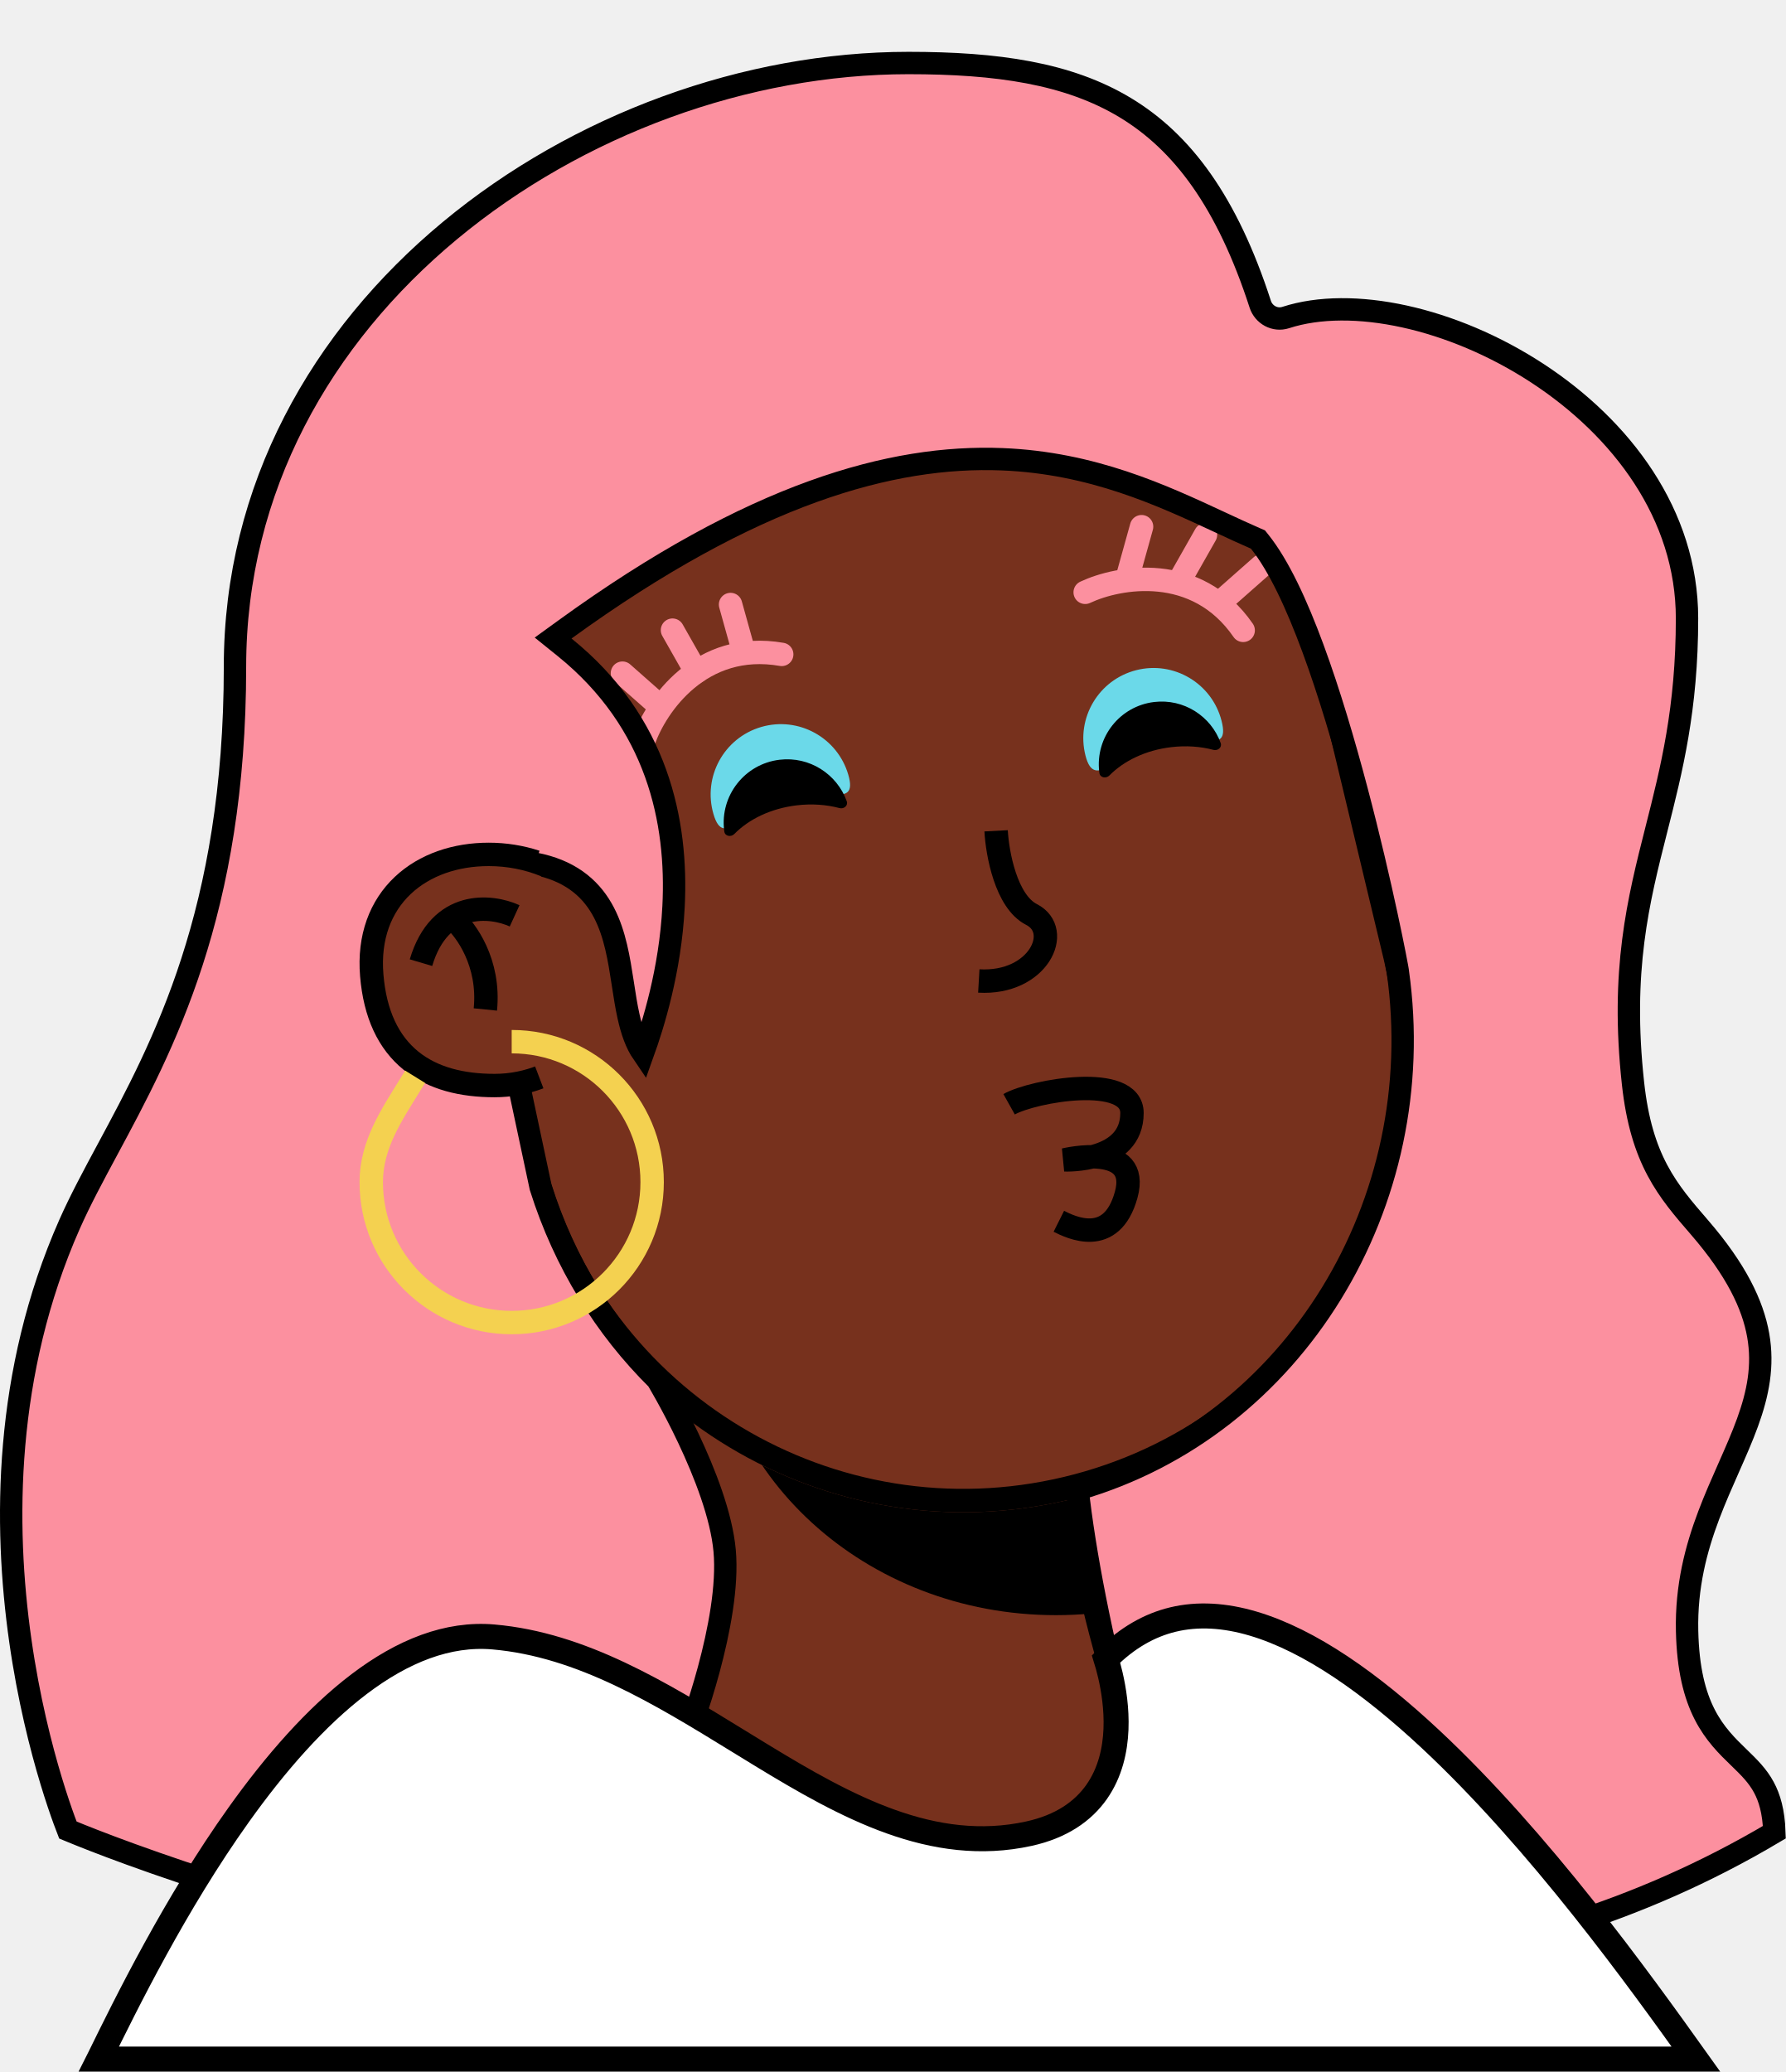
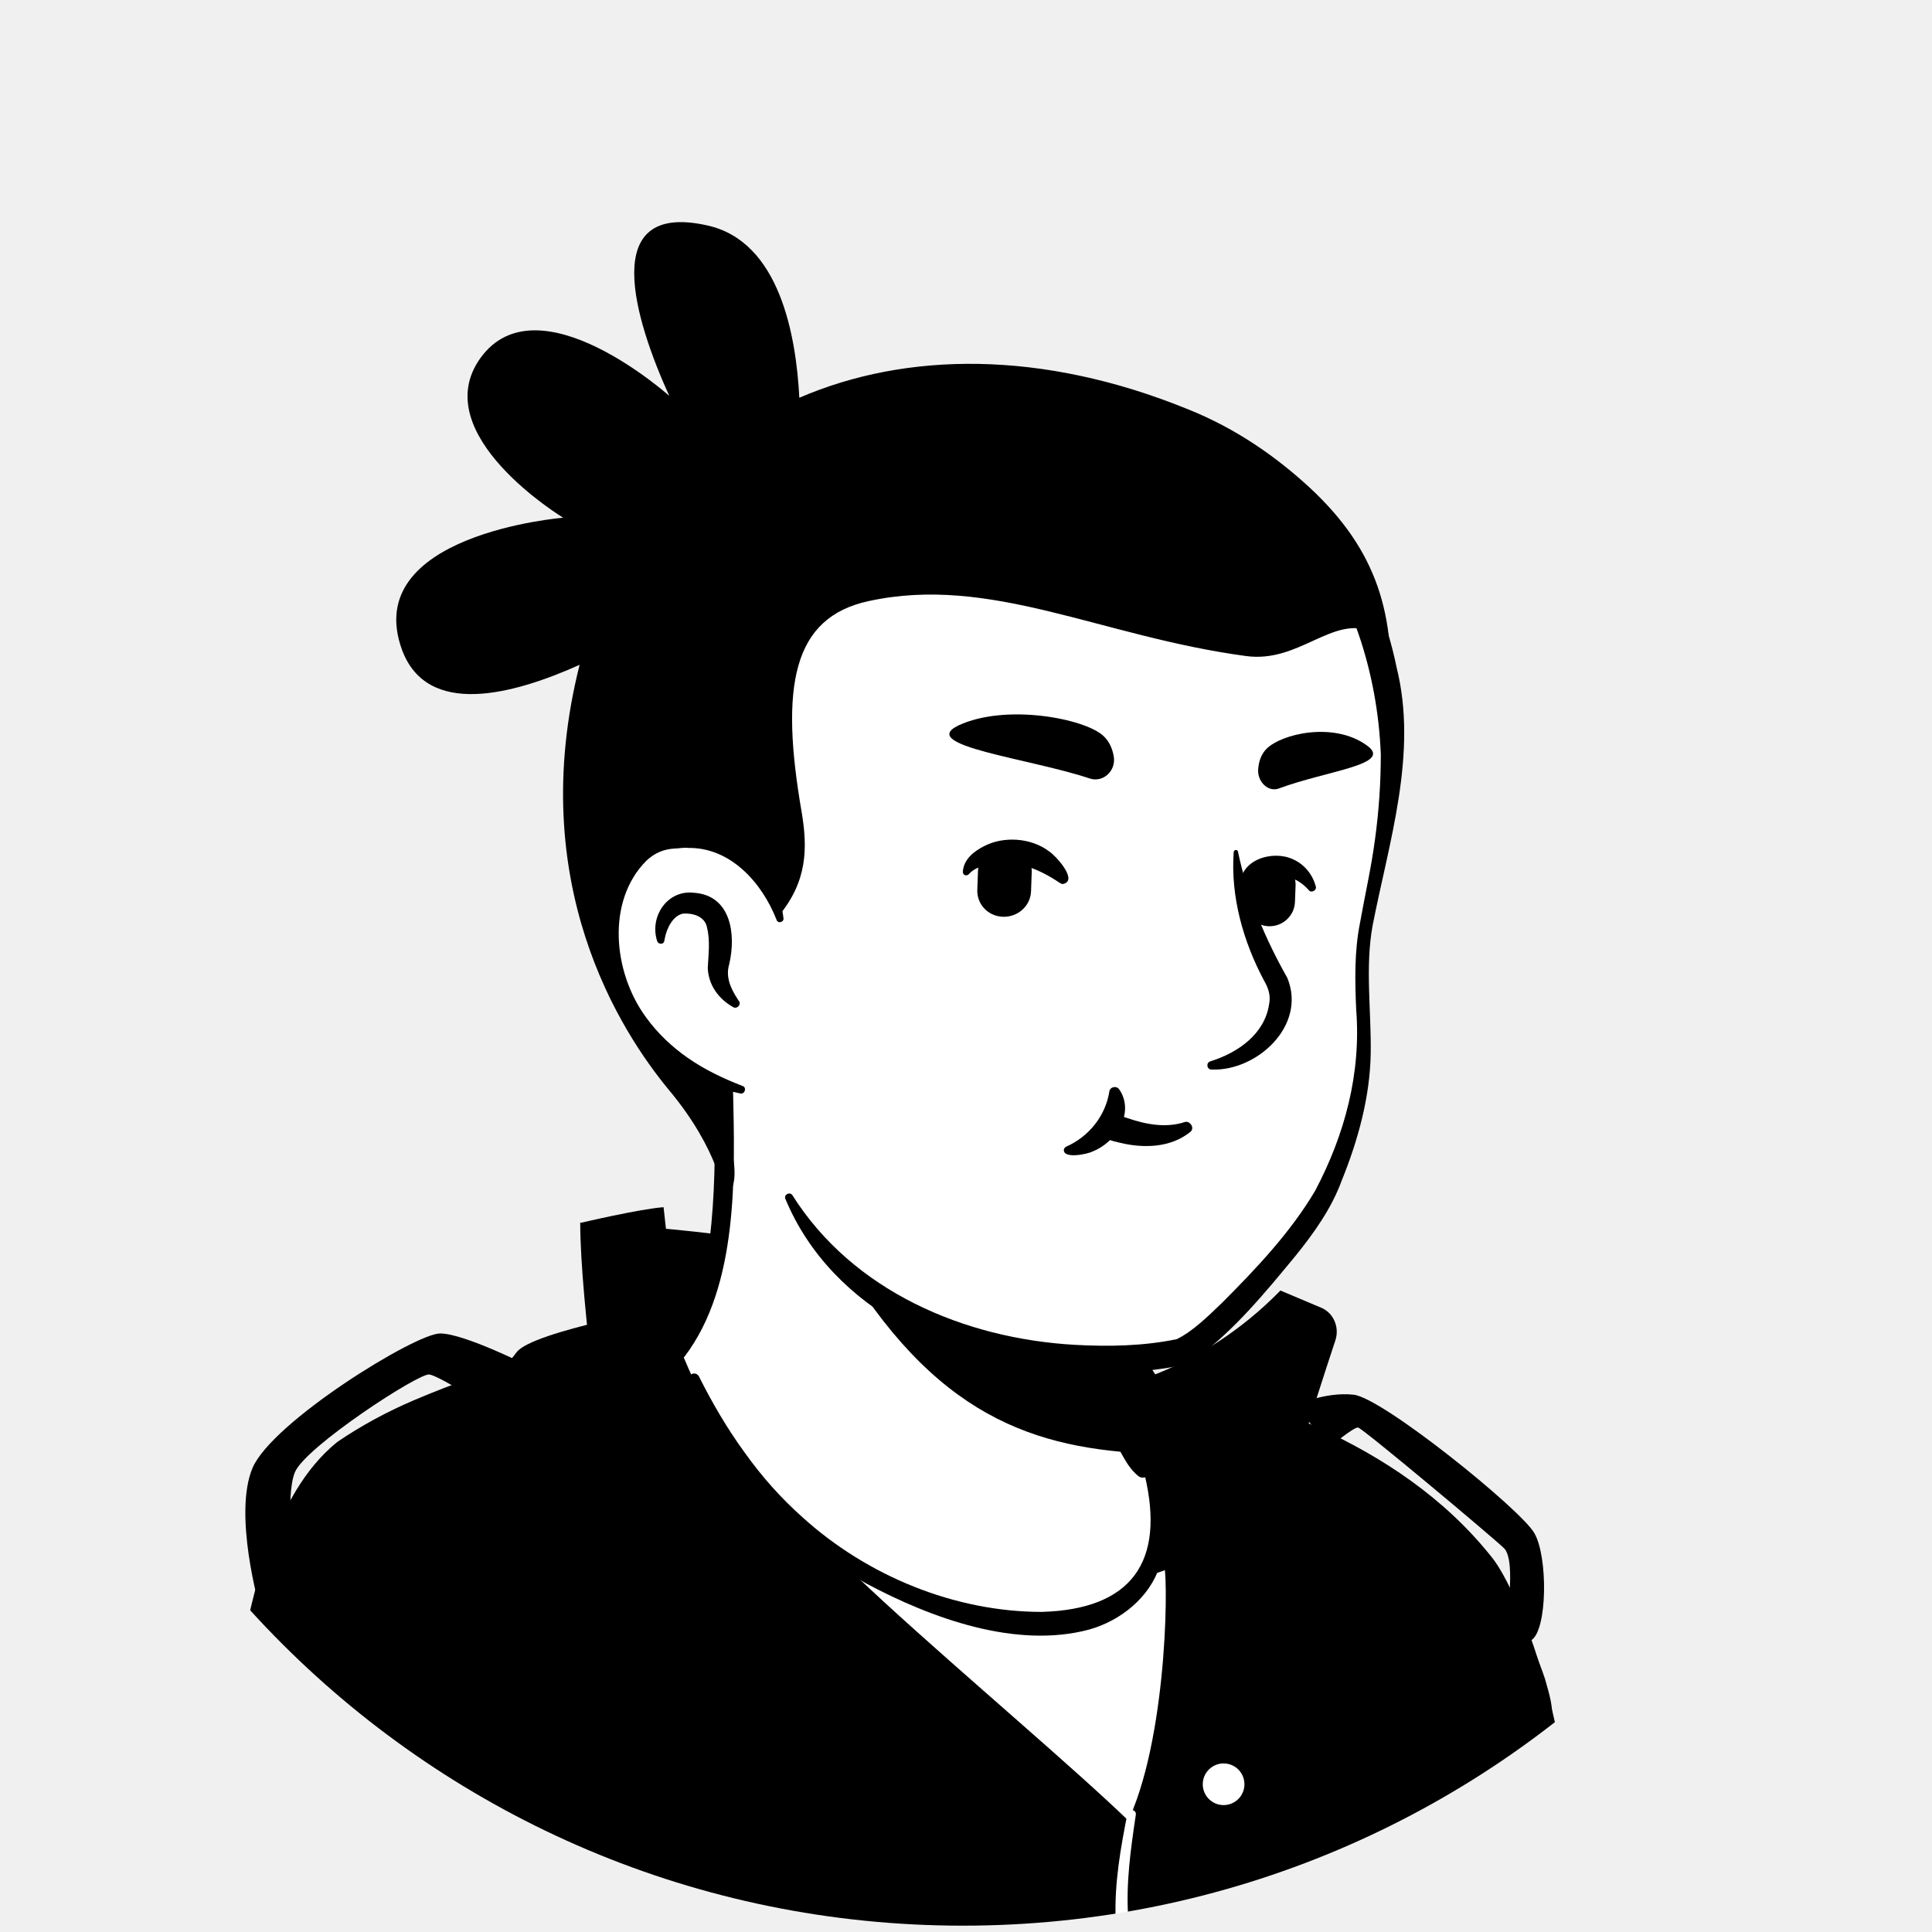
- <svg xmlns="http://www.w3.org/2000/svg" width="1118" height="1297" viewBox="0 0 1118 1297" fill="none">
-   <path d="M770.772 1250.85C718.023 1177.59 676.751 999.311 671.867 928.49L420.941 820.426L316.541 1250.85H770.772Z" fill="#FC909F" stroke="black" stroke-width="14.653" />
-   <mask id="mask0_262_655" style="mask-type:alpha" maskUnits="userSpaceOnUse" x="316" y="820" width="455" height="431">
-     <path d="M770.772 1250.85C718.023 1177.59 676.751 999.311 671.867 928.49L420.941 820.426L316.541 1250.85H770.772Z" fill="#FFEDEF" />
+ <svg xmlns="http://www.w3.org/2000/svg" width="1300" height="1300" viewBox="0 0 1300 1300" fill="none">
+   <mask id="mask0_610_1273" style="mask-type:alpha" maskUnits="userSpaceOnUse" x="0" y="0" width="1296" height="1296">
+     <circle cx="647.869" cy="647.869" r="647.869" fill="#D9D9D9" />
  </mask>
-   <g mask="url(#mask0_262_655)">
-     <ellipse cx="660.994" cy="813.225" rx="216.126" ry="197.811" fill="black" />
+   <g mask="url(#mask0_610_1273)">
+     <path d="M1003.04 1182.75C1000.07 1184.87 996.669 1186.99 993.695 1189.12C990.296 1191.24 987.322 1193.37 983.923 1195.07C980.95 1196.76 978.401 1198.46 975.427 1200.16C975.002 1200.59 974.577 1200.59 974.152 1201.01C964.381 1206.96 954.185 1212.48 943.989 1217.58C941.015 1219.28 937.616 1220.98 934.642 1222.26C934.642 1222.26 934.218 1222.68 933.793 1222.68C930.394 1224.38 926.995 1226.08 923.597 1227.78C916.799 1231.18 909.577 1234.15 902.78 1237.12C899.381 1238.82 895.557 1240.1 892.159 1241.37C888.76 1242.65 884.937 1244.35 881.538 1245.62C878.139 1246.9 874.316 1248.59 870.917 1249.87C870.917 1249.87 870.917 1249.87 870.492 1249.87C867.093 1251.14 863.27 1252.42 859.871 1253.69C852.224 1256.24 844.152 1258.79 836.505 1261.34C833.956 1262.19 830.982 1263.04 828.433 1263.89C820.361 1266.44 812.29 1268.56 804.218 1270.26C801.244 1271.11 798.27 1271.54 794.871 1272.39C787.224 1274.09 779.152 1275.78 771.505 1277.48C769.806 1277.91 768.531 1277.91 766.832 1278.33C764.283 1278.76 761.309 1279.18 758.76 1279.61C754.937 1280.03 751.538 1280.88 747.714 1281.31C746.015 1281.73 744.316 1281.73 742.616 1282.16C740.492 1282.58 737.943 1283.01 735.394 1283.01C728.597 1283.86 721.374 1284.71 714.577 1285.56C712.453 1285.98 709.904 1285.98 707.78 1286.41H707.355C704.381 1286.83 701.407 1286.83 698.433 1287.25C695.459 1287.68 692.486 1287.68 689.512 1287.68C687.812 1287.68 685.688 1288.1 683.989 1288.1C680.59 1288.1 677.616 1288.53 674.642 1288.53C670.394 1288.53 666.571 1288.95 662.322 1288.95C658.074 1288.95 654.25 1288.95 650.002 1288.95C647.028 1288.95 644.054 1288.95 641.08 1288.95C461.799 1286.41 300.786 1210.36 185.656 1089.71C185.656 1089.71 185.656 1089.28 185.231 1089.28C172.486 1077.81 183.531 1016.63 234.937 977.974C299.512 929.118 454.152 898.53 454.152 898.53C454.152 898.53 514.054 888.758 736.244 935.066C866.244 962.255 965.231 1001.76 1020.46 1108.82C1031.93 1130.92 1043.4 1164.9 1003.04 1182.75Z" fill="white" />
+     <path d="M737.518 930.392C819.087 946.961 906.178 964.804 973.302 1018.76C995.819 1037.03 1010.69 1063.79 1023.01 1089.71C1028.96 1102.45 1034.9 1115.62 1039.58 1129.64C1042.13 1138.99 1045.95 1149.61 1043.83 1160.65C1043.4 1163.63 1040.85 1167.45 1038.73 1169.58C1028.96 1179.35 1018.34 1185.29 1007.71 1192.94C945.263 1236.27 873.466 1266.86 799.119 1283.01C633.433 1319.12 454.152 1291.08 308.433 1203.99C260.002 1174.67 215.394 1138.99 177.159 1096.93C172.91 1091.83 172.91 1083.33 172.91 1077.81C173.335 1065.07 176.734 1052.75 180.982 1041.27C191.178 1014.93 204.348 988.595 226.864 970.327C243.008 959.281 260.427 949.935 278.27 942.288C334.348 918.497 393.4 901.928 454.152 895.131C459.25 894.706 460.1 901.928 455.002 902.778C396.799 914.673 339.021 932.516 285.067 956.732C265.525 966.503 244.708 975 228.989 990.294C214.119 1006.44 203.498 1026.41 195.002 1046.8C189.479 1059.12 185.655 1078.66 187.355 1088.43C214.119 1120.29 245.557 1148.33 279.544 1172.55C465.623 1302.55 748.139 1311.05 946.113 1202.71C963.956 1192.94 981.374 1181.9 997.943 1170.42C1006.01 1164.9 1014.51 1160.23 1020.88 1153.86C1021.31 1153.43 1020.88 1153.86 1020.88 1154.28C1020.88 1154.71 1020.46 1155.13 1020.46 1155.13C1020.88 1150.03 1019.18 1143.24 1017.06 1136.44C1009.41 1111.8 997.093 1085.88 983.923 1063.37C963.106 1029.8 927.845 1008.56 892.159 991.569C867.518 980.098 841.603 971.177 815.263 962.68C788.923 954.183 762.159 946.961 735.394 940.588C728.597 938.889 730.721 929.118 737.518 930.392Z" fill="black" />
+     <path d="M390.426 822.909C390.426 822.909 429.936 813.562 446.504 812.288L451.602 858.595C451.602 858.17 390.851 834.804 390.426 822.909Z" fill="black" />
+     <path d="M1062.94 1446.14H69.674C69.674 1446.14 132.974 1310.62 155.066 1157.68C170.36 1051.05 188.628 993.693 245.131 959.706C308.857 921.47 411.667 904.052 453.301 893.006C453.301 895.131 453.726 896.83 453.726 898.954C453.726 898.954 499.608 1035.33 618.988 1083.76C716.275 1123.27 774.053 1096.93 782.974 1053.17C788.497 1025.13 771.079 979.248 762.157 964.379C757.059 960.131 753.661 953.758 751.961 947.385L748.563 933.366C759.184 931.242 769.38 928.268 779.151 924.444C833.955 938.889 939.739 966.503 1004.31 1048.5C1020.46 1068.89 1071.01 1177.22 1061.67 1360.33C1058.27 1455.49 1062.94 1446.14 1062.94 1446.14Z" fill="black" />
+     <path d="M279.967 1446.14L260.85 1288.53" stroke="white" stroke-width="3" stroke-miterlimit="10" stroke-linecap="round" stroke-linejoin="round" />
+     <path d="M1022.16 1235C1022.16 1235 1009.41 1266.01 1013.24 1297.03C1017.06 1328.04 1028.11 1373.5 1012.39 1446.14" stroke="white" stroke-width="3" stroke-miterlimit="10" stroke-linecap="round" stroke-linejoin="round" />
+     <path d="M587.124 1162.78C352.189 1094.8 293.137 956.733 293.137 956.733C293.137 956.733 330.098 933.792 347.516 910.001C358.137 895.556 453.725 878.988 453.725 878.988C455.424 897.256 453.725 878.988 454.999 898.955C454.999 898.955 500.882 1035.33 620.261 1083.76C717.548 1123.27 775.326 1096.93 784.248 1053.17C789.771 1025.13 772.352 979.249 763.431 964.38C758.333 960.132 754.934 953.759 753.235 947.387L749.836 933.367C774.052 928.269 796.993 918.922 816.96 906.602C817.81 907.877 818.235 909.151 818.66 910.426C827.581 932.092 854.771 951.635 854.771 951.635C911.274 1085.88 826.307 1232.03 587.124 1162.78Z" fill="black" />
+     <path d="M871.766 945.686C871.766 945.686 891.308 936.34 910.851 938.464C930.393 940.588 1023.43 1015.78 1032.35 1031.5C1041.7 1047.22 1041.28 1097.35 1030.23 1103.73C1019.18 1110.1 1012.81 1096.08 1012.81 1096.08C1012.81 1096.08 1020.88 1050.2 1011.96 1041.7C1003.04 1033.2 916.798 960.98 913.824 960.556C910.851 960.131 894.707 973.725 894.707 973.725L871.766 945.686Z" fill="black" />
+     <path d="M356.863 919.771C356.863 919.771 312.68 897.255 296.111 897.255C279.542 897.255 183.105 956.732 169.935 987.745C156.765 1018.76 174.608 1081.21 174.608 1081.21L197.974 1054.44C197.974 1054.44 191.601 1007.71 198.399 990.719C205.196 973.725 282.091 923.595 288.889 924.869C295.686 925.719 333.497 949.935 333.497 949.935L356.863 919.771Z" fill="black" />
+     <path d="M457.125 1001.76C497.909 1079.93 579.478 1184.02 715.85 1232.88C838.628 1277.06 830.981 1128.79 813.138 1040C690.785 1066.76 568.007 1068.89 457.125 1001.76Z" fill="white" />
+     <path d="M813.137 1040.42C808.464 1017.06 802.941 997.941 799.117 987.32C790.621 964.379 777.876 943.987 766.405 928.693C760.882 930.392 755.359 931.666 749.836 932.941L753.235 946.96C754.934 953.758 758.333 959.706 763.431 963.954C764.281 965.653 765.555 967.777 766.83 970.326C670.392 1007.71 556.536 958.431 556.536 958.431C522.124 956.732 524.673 990.719 540.817 1031.08C479.64 972.876 454.575 898.954 454.575 898.954C453.725 886.209 452.876 873.889 451.601 861.568C451.601 861.568 420.163 878.987 425.686 918.072C428.235 934.64 438.006 965.653 457.124 1001.76C568.006 1068.89 690.784 1066.76 813.137 1040.42Z" fill="white" />
+     <path d="M811.437 1039.15C810.163 1037.03 809.738 1035.75 808.888 1033.2C803.79 1016.63 798.267 999.215 790.62 983.921C781.699 966.078 770.228 949.934 757.483 935.065L769.378 938.889L751.96 943.562L760.457 930.392C761.306 934.215 763.43 943.137 764.28 946.536C765.555 951.634 769.378 955.032 772.352 958.856C771.927 962.255 771.502 965.653 770.653 968.627C771.502 971.176 770.653 974.15 768.104 975.424C755.783 981.372 742.189 986.045 728.594 989.019C678.463 999.215 627.483 987.745 579.476 973.725C570.13 970.751 561.633 968.627 551.437 969.477L555.261 970.326C552.712 970.326 549.738 970.326 547.189 971.176C534.444 975 540.391 997.091 542.94 1007.71C545.065 1014.51 547.189 1021.31 550.163 1028.1C552.712 1033.63 549.738 1040 544.215 1042.55C539.966 1044.25 535.718 1042.97 532.744 1040C522.973 1030.23 513.627 1020.46 505.13 1009.84C479.215 977.549 458.823 942.287 443.953 903.627L454.149 910.849C448.202 910.849 443.529 906.176 443.104 900.653L440.13 863.692L456.274 872.189C437.156 883.66 431.633 907.451 438.006 927.843C444.378 951.634 454.574 975.424 466.045 997.516L461.797 993.268C565.032 1062.52 693.757 1068.04 811.437 1039.15ZM814.836 1041.27C800.816 1051.47 776.6 1059.97 758.757 1063.79C716.699 1073.14 672.515 1067.61 630.457 1060.82C617.287 1058.69 598.169 1056.14 584.574 1054.02L562.058 1049.35C531.895 1042.12 502.156 1032.35 473.267 1020.46L462.646 1015.78L451.6 1011.11C450.326 1010.69 449.051 1009.41 448.202 1008.14C434.182 980.947 421.437 952.483 415.489 921.895C409.966 895.13 422.712 865.817 446.502 851.797C453.3 847.973 462.221 852.647 462.646 860.294L465.62 897.679C465.62 897.679 454.574 887.483 454.999 887.483C459.672 887.483 463.921 890.457 465.195 894.706C478.365 930.392 498.332 964.804 522.548 994.542C530.62 1004.74 539.542 1013.66 548.463 1023.01L531.045 1034.9C522.548 1011.96 511.078 982.647 526.372 959.705C533.594 950.359 545.914 946.96 557.385 947.385L561.208 948.235C567.156 955.882 575.653 959.281 583.725 961.83C625.359 975.424 670.391 977.973 714.149 974.575C731.568 972.875 748.561 969.477 765.555 965.228L763.006 972.026C760.032 970.751 757.483 969.902 754.509 969.477L756.633 972.026C748.561 965.228 743.463 953.758 741.764 943.562L739.64 935.065C738.365 929.117 742.189 923.17 748.136 921.895L763.855 918.072H764.705C768.953 916.797 773.627 918.921 775.751 922.32C792.744 948.66 805.489 978.398 811.012 1009.41C812.712 1016.63 813.561 1024.71 814.836 1032.35C814.411 1034.9 814.836 1038.73 814.836 1041.27Z" fill="black" />
+     <path d="M390.426 822.909C390.426 822.909 495.36 826.307 575.23 847.549C582.877 849.673 582.877 898.954 583.726 907.026C586.7 935.915 526.373 985.196 533.171 1011.11C542.092 1044.67 782.975 1233.3 785.099 1255.39C787.223 1277.48 610.491 1271.96 505.556 1146.21C400.197 1020.46 408.269 997.517 408.269 997.517C408.269 997.517 390.426 876.863 390.426 822.909Z" fill="black" />
+     <path d="M861.57 868.366L888.759 879.837C897.256 883.236 901.504 893.007 898.531 901.928C886.21 939.314 855.622 1032.35 854.348 1064.64C852.648 1105.43 768.531 1367.55 768.531 1367.55C768.531 1367.55 717.125 1300 754.936 1233.3C784.674 1180.62 786.374 1068.04 783.4 1053.17C779.576 1033.63 763.433 987.745 754.511 958.856C749.838 943.137 748.988 933.366 748.988 933.366C748.988 933.366 807.616 923.595 861.57 868.366Z" fill="black" />
+     <path d="M545.488 938.039C552.293 938.039 557.809 931.762 557.809 924.02C557.809 916.277 552.293 910 545.488 910C538.684 910 533.168 916.277 533.168 924.02C533.168 931.762 538.684 938.039 545.488 938.039Z" fill="white" />
+     <path d="M764.282 1220.98C760.883 1243.92 757.485 1267.29 759.184 1290.65C764.707 1325.07 766.831 1359.48 769.805 1393.89C770.23 1402.39 757.909 1403.24 757.06 1394.74C755.785 1360.33 754.936 1325.49 750.687 1291.08C749.838 1266.86 754.086 1243.07 758.759 1219.71C759.609 1216.73 764.707 1217.58 764.282 1220.98Z" fill="white" />
+     <path d="M881.96 965.228C874.313 1003.04 865.816 1041.27 851.797 1077.38C830.555 1122.42 801.666 1163.2 777.025 1205.69C774.901 1209.51 768.954 1206.53 770.653 1202.71C791.045 1154.7 820.784 1111.8 840.751 1064.21C842.45 1059.12 851.797 1031.08 853.496 1025.55C860.293 1004.74 867.516 983.921 875.588 963.528C877.287 959.705 882.81 960.979 881.96 965.228Z" fill="black" />
+     <path d="M823.332 1214.61C831.075 1214.61 837.352 1208.33 837.352 1200.59C837.352 1192.85 831.075 1186.57 823.332 1186.57C815.589 1186.57 809.312 1192.85 809.312 1200.59C809.312 1208.33 815.589 1214.61 823.332 1214.61Z" fill="white" />
+     <path d="M777.447 1043.4C768.525 1087.16 710.748 1113.5 613.46 1073.99C512.349 1033.2 468.591 935.915 457.545 907.027C517.447 794.87 475.813 717.125 475.813 717.125C613.885 705.229 734.538 866.667 734.538 866.667L753.231 946.536C754.931 953.334 758.329 959.281 763.427 963.53C772.349 979.249 782.97 1015.36 777.447 1043.4Z" fill="white" />
+     <path d="M455.423 908.301C463.495 895.981 468.593 881.536 471.992 867.517C478.364 838.203 480.489 808.465 480.913 778.726V767.68C479.639 756.634 475.815 745.164 471.567 734.968C466.044 721.373 486.011 712.876 492.384 726.471C493.234 728.17 493.234 731.144 493.234 732.844C494.508 790.621 497.057 864.968 460.521 912.974C457.972 915.523 452.874 911.7 455.423 908.301Z" fill="black" />
+     <path d="M739.212 865.818C745.585 869.641 747.709 874.739 748.559 879.837C751.108 890.033 750.258 901.079 752.807 911.7C754.931 921.896 761.304 931.667 763.003 942.288C765.128 953.334 771.5 976.7 774.049 988.171C774.899 990.72 773.199 993.693 770.226 994.118C768.526 994.543 767.252 994.118 765.977 993.269C760.454 988.595 757.905 983.922 754.507 977.974C748.984 967.778 745.16 958.432 741.762 946.961C738.788 936.765 740.062 925.72 737.513 915.099C735.389 904.903 729.441 895.131 727.317 884.51C726.043 879.412 725.618 873.89 729.441 867.517C731.99 864.968 736.239 864.118 739.212 865.818Z" fill="black" />
+     <path d="M769.802 977.974C688.658 973.726 622.384 948.236 557.809 833.105C612.188 881.112 676.338 899.379 743.887 907.876L752.809 946.961C754.508 953.759 764.704 973.726 769.802 977.974Z" fill="black" />
+     <path d="M766.404 962.255C780.849 989.445 789.346 1023.43 780.424 1053.6C773.627 1074.84 754.084 1090.56 732.842 1096.5C683.561 1109.67 626.633 1088.86 582.875 1065.49C528.921 1035.33 488.986 984.772 463.496 929.543C461.797 925.295 467.744 921.896 470.293 926.144C479.215 943.987 489.411 961.406 500.882 977.125C512.352 993.268 525.522 1008.14 540.391 1021.31C583.725 1060.39 642.352 1084.61 700.98 1084.61C761.306 1082.91 784.248 1051.05 770.228 992.419C768.104 983.072 764.705 973.301 760.032 965.229C757.483 961.83 763.855 958.007 766.404 962.255Z" fill="black" />
+     <path d="M930.815 452.027C938.462 487.713 942.285 516.602 921.468 611.765C901.076 706.504 950.782 726.046 833.102 877.713C785.096 939.739 668.691 922.321 574.377 858.17C542.514 836.504 528.919 780.85 505.128 741.34C486.436 710.327 477.939 742.615 453.298 715.85C419.736 679.314 379.377 605.818 399.344 475.818C431.632 265.099 598.592 240.458 722.22 263.824C846.697 287.615 910.423 358.138 930.815 452.027Z" fill="white" />
+     <path d="M474.541 753.66C464.77 737.092 452.024 722.647 440.129 707.353C428.658 691.634 419.312 674.216 411.665 656.373C361.109 532.321 380.652 357.713 504.704 284.641C556.109 254.902 618.136 247.68 675.913 252.353C799.541 261.275 912.972 318.203 939.737 449.053C954.181 506.83 934.639 566.308 923.593 622.811C918.495 650.85 922.743 679.739 922.319 708.628C921.894 737.942 913.822 767.255 902.776 794.445C895.979 813.138 884.083 829.706 871.763 845C851.371 869.641 830.979 894.706 805.064 913.824C799.116 918.072 788.495 920.196 781.273 921.046C761.306 924.02 741.763 924.87 721.796 923.595C643.626 920.196 559.933 882.386 528.495 806.765C527.221 803.791 531.469 801.667 533.168 804.216C573.953 868.791 648.724 900.654 723.07 904.902C746.011 906.177 769.377 905.752 791.894 901.079C802.939 895.556 812.711 885.785 822.057 876.863C844.998 853.922 868.364 829.281 884.933 801.242C904.9 763.432 915.946 722.223 912.547 679.314C911.698 660.196 911.273 640.229 915.096 621.111C918.495 601.994 922.743 583.726 925.292 564.183C927.841 545.491 929.116 526.373 929.116 507.68C926.992 452.876 909.149 396.373 874.312 353.889C797.417 258.301 615.587 233.236 513.201 298.661C448.626 338.595 418.462 413.366 408.691 486.013C393.822 573.105 398.07 658.922 467.319 722.223L487.711 743.464C495.783 752.811 481.338 763.857 474.541 753.66Z" fill="black" />
+     <path d="M524.67 618.562C524.67 618.562 511.5 554.837 449.474 562.484C395.944 569.281 377.252 697.582 498.755 733.268" fill="white" />
+     <path d="M493.234 677.615C483.463 672.092 476.666 662.746 476.241 651.275C476.666 642.778 477.94 633.007 475.816 624.51C474.541 616.438 466.045 614.314 459.672 614.739C452.875 616.014 448.626 624.51 447.352 631.308C447.352 631.733 446.927 633.007 446.927 633.432C446.502 635.556 443.103 635.556 442.254 633.432C436.731 616.863 449.051 598.595 466.894 600.72C491.96 602.419 495.358 628.759 490.685 648.726C488.136 657.223 491.535 664.87 496.208 672.092L497.058 673.367C499.182 675.916 495.783 679.314 493.234 677.615Z" fill="black" />
+     <path d="M833.102 573.53C839.474 603.693 851.369 631.732 866.239 658.072C879.409 690.36 845.422 720.948 815.258 719.673C811.86 719.673 811.435 715 814.409 714.151C833.526 708.203 850.945 695.458 853.918 675.915C855.193 669.968 853.494 664.87 850.52 659.772C836.5 633.432 828.003 603.268 830.128 573.53C830.128 571.405 833.102 571.405 833.102 573.53Z" fill="black" />
+     <path d="M522.547 618.988C512.776 593.922 491.534 570.131 463.07 570.556C460.521 570.131 456.272 570.981 453.723 570.981C446.501 571.406 440.553 573.955 435.03 579.053C407.841 606.242 412.514 654.249 434.606 684.412C442.253 695.033 452.024 704.38 463.07 712.027C474.115 719.674 486.436 725.622 499.606 730.72C502.579 731.569 501.305 736.242 498.331 735.818C469.867 729.87 442.677 715.85 423.985 692.484C395.096 657.648 389.148 599.445 423.56 565.458C431.207 558.661 441.828 553.563 452.449 553.563C455.847 553.563 460.945 552.713 464.344 553.563C482.187 554.412 499.181 563.334 510.226 577.354C519.998 589.249 525.521 603.693 527.22 618.138C527.22 620.687 523.396 621.537 522.547 618.988Z" fill="black" />
+     <path d="M800.818 761.733C787.648 772.353 769.38 772.778 753.661 768.955C748.563 767.68 742.616 766.831 739.642 761.308C736.668 756.634 739.642 750.687 745.165 749.837C750.687 748.563 754.086 751.112 758.759 752.386C771.08 756.634 784.674 759.183 797.42 754.935C800.818 754.085 804.217 759.183 800.818 761.733Z" fill="black" />
+     <path d="M754.085 734.543C763.007 750.262 750.262 768.955 734.968 774.902C731.569 776.602 715.425 780 715.85 773.628C715.85 772.778 716.7 771.928 717.549 771.504C732.843 764.706 743.889 750.687 746.438 734.543C746.863 731.144 751.536 730.294 753.236 733.268L754.085 734.543Z" fill="black" />
+     <path d="M674.642 616.863C664.446 616.438 656.799 607.941 657.648 597.745L658.073 585.85C658.498 575.654 666.995 568.007 677.191 568.856C687.387 569.281 695.034 577.778 694.184 587.974L693.76 599.87C693.335 609.641 684.838 617.288 674.642 616.863Z" fill="black" />
+     <path d="M853.496 623.236C844.149 622.811 836.927 614.739 837.352 605.393L837.777 594.347C838.201 585.001 846.273 577.779 855.62 578.203C864.966 578.628 872.188 586.7 871.763 596.046L871.339 607.092C870.914 616.439 862.842 623.661 853.496 623.236Z" fill="black" />
+     <path d="M712.877 593.922C698.857 584.576 683.563 578.203 666.57 581.602C661.047 582.451 655.524 584.151 652.125 587.974C650.851 589.674 647.877 589.249 647.877 586.7C648.302 578.203 655.524 572.68 662.321 569.281C675.491 562.484 693.759 563.759 705.655 572.68C709.903 575.229 724.348 590.948 716.7 594.347C715.001 595.196 714.151 594.772 712.877 593.922Z" fill="black" />
+     <path d="M834.379 596.046C834.379 578.203 856.47 571.83 870.065 578.203C877.712 581.602 883.235 588.399 885.359 596.471C886.209 599.02 882.386 601.144 880.686 599.02C873.464 590.523 861.144 586.275 851.372 591.373C848.399 593.072 847.974 594.347 847.124 596.046C847.124 604.543 834.804 604.118 834.379 596.046Z" fill="black" />
+     <path d="M733.269 523.824C742.19 526.798 751.112 518.726 749.412 508.955C748.563 503.857 746.438 498.759 742.19 494.935C729.445 483.464 676.765 473.268 644.902 488.138C616.863 501.732 692.484 510.229 733.269 523.824Z" fill="black" />
+     <path d="M860.295 530.621C853.073 533.17 845.426 525.523 846.701 516.602C847.126 511.928 848.825 507.255 852.224 503.857C862.42 493.66 897.256 485.589 919.348 501.308C938.465 514.477 893.433 518.301 860.295 530.621Z" fill="black" />
+     <path d="M881.113 327.974C859.446 308.007 832.257 288.464 799.12 275.294C700.982 235.36 609.643 236.634 537.845 267.647C535.721 226.013 524.675 162.288 475.819 151.667C401.897 135.098 427.388 215.817 450.329 266.373C450.329 266.373 361.963 187.353 323.303 240.882C286.342 292.288 378.956 348.366 378.956 348.366C378.956 348.366 241.734 359.412 270.623 437.582C287.616 482.614 344.545 467.745 390.002 447.353C353.041 593.922 417.192 693.758 450.329 733.693C484.316 774.477 487.29 805.49 487.29 805.49C504.708 795.719 483.891 751.961 484.741 729.02C378.531 688.235 397.649 569.706 449.479 562.909C503.858 556.111 520.852 604.543 523.826 616.438C543.368 593.072 543.368 570.556 539.544 547.19C524.675 461.797 533.172 415.49 584.577 404.445C666.571 386.601 740.492 428.235 838.205 441.405C874.316 446.503 896.832 413.366 923.597 425.262C926.571 434.183 929.12 443.105 931.244 452.451C932.943 459.673 934.218 466.471 935.067 473.693C939.316 414.216 926.995 370.458 881.113 327.974Z" fill="black" />
  </g>
-   <g clip-path="url(#clip0_262_655)">
-     <path d="M770.877 1214.34C718.127 1141.08 676.856 999.435 671.971 928.614L421.045 820.55L316.645 1214.34H770.877Z" fill="#77311D" stroke="black" stroke-width="14.653" />
-     <mask id="mask1_262_655" style="mask-type:alpha" maskUnits="userSpaceOnUse" x="316" y="820" width="455" height="431">
-       <path d="M770.877 1250.97C718.127 1177.71 676.856 999.435 671.971 928.614L421.045 820.55L316.645 1250.97H770.877Z" fill="#AC6651" />
-     </mask>
-     <g mask="url(#mask1_262_655)">
-       <g style="mix-blend-mode:multiply">
-         <ellipse cx="660.982" cy="813.223" rx="216.126" ry="197.811" fill="black" />
-       </g>
-     </g>
-     <mask id="path-7-inside-1_262_655" fill="white">
-       <path fill-rule="evenodd" clip-rule="evenodd" d="M880.357 596.797C880.257 596.372 880.157 595.947 880.055 595.522C879.953 595.097 879.85 594.672 879.747 594.248L819.682 343.552C819.623 343.305 819.565 343.057 819.505 342.81C819.446 342.563 819.387 342.316 819.327 342.07L819.06 340.954L819.054 340.955C781.624 189.136 628.59 95.786 476.297 132.274C324.004 168.762 229.889 321.327 265.322 473.624L265.315 473.626L327.556 733.41L327.607 733.397C366.447 883.237 518.348 974.95 669.519 938.731C820.689 902.511 914.536 751.92 881.256 600.748L881.301 600.737L880.357 596.797Z" />
-     </mask>
-     <path fill-rule="evenodd" clip-rule="evenodd" d="M880.357 596.797C880.257 596.372 880.157 595.947 880.055 595.522C879.953 595.097 879.85 594.672 879.747 594.248L819.682 343.552C819.623 343.305 819.565 343.057 819.505 342.81C819.446 342.563 819.387 342.316 819.327 342.07L819.06 340.954L819.054 340.955C781.624 189.136 628.59 95.786 476.297 132.274C324.004 168.762 229.889 321.327 265.322 473.624L265.315 473.626L327.556 733.41L327.607 733.397C366.447 883.237 518.348 974.95 669.519 938.731C820.689 902.511 914.536 751.92 881.256 600.748L881.301 600.737L880.357 596.797Z" fill="#77311D" />
-     <path d="M880.357 596.797L866.093 600.147L866.1 600.179L866.108 600.211L880.357 596.797ZM880.055 595.522L894.304 592.108L894.304 592.107L880.055 595.522ZM879.747 594.248L865.497 597.663L865.505 597.694L865.513 597.726L879.747 594.248ZM819.682 343.552L805.424 346.929L805.428 346.947L805.433 346.966L819.682 343.552ZM819.327 342.07L805.078 345.483L805.082 345.502L805.087 345.521L819.327 342.07ZM819.06 340.954L833.309 337.54L829.9 323.31L815.666 326.7L819.06 340.954ZM819.054 340.955L804.828 344.462L808.307 358.576L822.448 355.209L819.054 340.955ZM476.297 132.274L479.711 146.523L479.711 146.523L476.297 132.274ZM265.322 473.624L268.753 487.87L282.888 484.465L279.593 470.304L265.322 473.624ZM265.315 473.626L261.883 459.381L247.655 462.809L251.065 477.04L265.315 473.626ZM327.556 733.41L313.307 736.824L316.72 751.07L330.967 747.66L327.556 733.41ZM327.607 733.397L341.791 729.721L338.183 715.8L324.197 719.147L327.607 733.397ZM669.519 938.731L666.105 924.481L666.105 924.481L669.519 938.731ZM881.256 600.748L877.843 586.498L863.853 589.849L866.946 603.898L881.256 600.748ZM881.301 600.737L884.715 614.987L898.965 611.573L895.551 597.323L881.301 600.737ZM894.622 593.447C894.517 593.001 894.411 592.555 894.304 592.108L865.806 598.936C865.902 599.339 865.998 599.742 866.093 600.147L894.622 593.447ZM894.304 592.107C894.197 591.661 894.089 591.216 893.981 590.771L865.513 597.726C865.611 598.129 865.709 598.533 865.806 598.936L894.304 592.107ZM805.433 346.966L865.497 597.663L893.996 590.834L833.931 340.138L805.433 346.966ZM833.94 340.174C833.879 339.916 833.817 339.656 833.755 339.396L805.256 346.225C805.312 346.459 805.368 346.693 805.424 346.929L833.94 340.174ZM833.755 339.396C833.693 339.137 833.63 338.877 833.567 338.618L805.087 345.521C805.143 345.755 805.2 345.99 805.256 346.225L833.755 339.396ZM804.81 344.368L805.078 345.483L833.576 338.656L833.309 337.54L804.81 344.368ZM822.448 355.209L822.453 355.208L815.666 326.7L815.661 326.701L822.448 355.209ZM833.281 337.447C793.924 177.813 633.014 79.659 472.883 118.025L479.711 146.523C624.165 111.913 769.324 200.459 804.828 344.462L833.281 337.447ZM472.883 118.025C312.751 156.391 213.793 316.808 251.05 476.945L279.593 470.304C245.984 325.847 335.256 181.134 479.711 146.523L472.883 118.025ZM268.746 487.871L268.753 487.87L261.89 459.379L261.883 459.381L268.746 487.871ZM341.806 729.996L279.564 470.212L251.065 477.04L313.307 736.824L341.806 729.996ZM324.197 719.147L324.146 719.159L330.967 747.66L331.018 747.648L324.197 719.147ZM313.423 737.074C354.264 894.631 513.981 991.063 672.933 952.98L666.105 924.481C522.716 958.836 378.631 871.844 341.791 729.721L313.423 737.074ZM672.933 952.98C831.885 914.896 930.56 756.556 895.566 597.598L866.946 603.898C898.512 747.285 809.494 890.126 666.105 924.481L672.933 952.98ZM877.888 586.488L877.843 586.498L884.67 614.997L884.715 614.987L877.888 586.488ZM866.108 600.211L867.052 604.151L895.551 597.323L894.607 593.382L866.108 600.211Z" fill="black" mask="url(#path-7-inside-1_262_655)" />
-   </g>
-   <path d="M631.68 691.226C646.943 682.679 708.606 671.811 708.606 696.721C708.606 727.858 666.48 726.026 666.48 726.026C666.48 726.026 714.265 714.447 704.943 748.005C695.785 780.974 670.143 768.152 662.817 764.489" stroke="black" stroke-width="14.653" />
-   <path d="M606.046 205.136C659.772 202.694 754.037 172.901 701.288 73.263" stroke="black" stroke-width="14.653" />
-   <path d="M510.804 197.81C564.53 195.368 658.795 165.574 606.046 65.936" stroke="black" stroke-width="14.653" />
-   <path d="M378.93 238.105C432.656 235.663 526.921 205.869 474.172 106.231" stroke="black" stroke-width="14.653" />
-   <path d="M679.309 370.766C700.067 360.998 748.909 352.084 778.214 394.577" stroke="#FC909F" stroke-width="14.653" stroke-linecap="round" />
-   <path d="M403.03 463.468C410.615 441.817 438.497 400.736 489.344 409.625" stroke="#FC909F" stroke-width="14.653" stroke-linecap="round" />
-   <path d="M412.17 441.258L389.647 421.38" stroke="#FC909F" stroke-width="14.653" stroke-linecap="round" />
-   <path d="M767.082 374.219L789.604 354.341" stroke="#FC909F" stroke-width="14.653" stroke-linecap="round" />
-   <path d="M435.794 420.585L420.97 394.457" stroke="#FC909F" stroke-width="14.653" stroke-linecap="round" />
-   <path d="M739.794 360.873L754.618 334.745" stroke="#FC909F" stroke-width="14.653" stroke-linecap="round" />
-   <path d="M465.378 407.347L457.316 378.409" stroke="#FC909F" stroke-width="14.653" stroke-linecap="round" />
-   <path d="M706.547 358.624L714.61 329.687" stroke="#FC909F" stroke-width="14.653" stroke-linecap="round" />
-   <path d="M531.017 484.938C537.822 508.242 512.563 490.35 489.259 497.155C465.956 503.961 453.432 532.888 446.626 509.584C439.82 486.28 453.195 461.872 476.499 455.066C499.802 448.26 524.211 461.635 531.017 484.938Z" fill="#6BD9E9" />
-   <path d="M764.694 451.264C770.683 474.791 747.501 456.833 723.974 462.821C700.447 468.809 685.483 496.476 679.495 472.949C673.507 449.422 687.725 425.495 711.252 419.507C734.779 413.519 758.706 427.737 764.694 451.264Z" fill="#6BD9E9" />
-   <path fill-rule="evenodd" clip-rule="evenodd" d="M453.409 520.52C453.828 523.498 457.613 524.161 459.717 522.013C468.747 512.797 482.63 506.026 498.746 504.111C508.25 502.982 517.396 503.677 525.544 505.841C528.306 506.574 531.021 504.243 530.056 501.553C523.956 484.536 506.737 473.35 488.022 475.574C466.258 478.16 450.712 497.899 453.298 519.663C453.332 519.95 453.369 520.235 453.409 520.52Z" fill="black" />
-   <path fill-rule="evenodd" clip-rule="evenodd" d="M688.211 483.886C688.625 486.865 692.41 487.53 694.517 485.385C703.464 476.279 717.198 469.591 733.135 467.697C742.529 466.581 751.568 467.264 759.625 469.395C762.388 470.126 765.102 467.794 764.134 465.105C758.072 448.279 741.031 437.225 722.511 439.426C700.95 441.988 685.549 461.543 688.111 483.104C688.142 483.366 688.175 483.627 688.211 483.886Z" fill="black" />
-   <path d="M623.553 520.058C624.299 534.134 629.773 564.314 645.711 572.432C665.633 582.579 650.015 616.217 612.72 614.06" stroke="black" stroke-width="14.653" />
-   <path d="M42.495 1145.52C41.935 1144.09 41.166 1142.07 40.232 1139.52C38.154 1133.83 35.264 1125.47 32.047 1114.83C25.611 1093.54 17.878 1063.18 12.724 1027C2.404 954.551 2.48 859.203 43.481 766.48C50.108 751.493 58.391 736.095 67.367 719.407C102.049 654.928 147.094 571.183 147.094 417.382C147.094 305.324 201.484 210.951 281.559 144.423C361.706 77.835 467.271 39.443 568.657 39.443C624.085 39.443 668.647 45.794 704.464 67.43C740.06 88.933 768.087 126.212 788.904 190.443C791.023 196.981 798.022 200.976 804.864 198.756C846.316 185.308 909.163 198.883 962.212 233.516C1015.03 267.996 1056.05 322 1056.05 387.089C1056.05 443.596 1046.37 481.78 1036.93 518.965C1025.51 563.982 1014.48 607.464 1022.26 678.304C1024.86 701.929 1030.14 718.683 1037.52 732.574C1044.78 746.241 1053.93 756.822 1063.58 767.974L1063.8 768.228C1086.78 794.796 1097.24 816.649 1100.62 835.874C1103.98 855.051 1100.46 872.444 1093.9 890.489C1090.61 899.557 1086.6 908.658 1082.35 918.251L1081.99 919.079C1077.88 928.356 1073.58 938.069 1069.71 948.291C1061.72 969.431 1055.48 993.008 1056.1 1020.95C1056.62 1044.67 1060.83 1060.93 1067.12 1073.23C1073.34 1085.39 1081.36 1093.17 1088.36 1099.95L1088.55 1100.13C1094.94 1106.32 1100.25 1111.53 1104.18 1118.83C1107.69 1125.35 1110.3 1133.96 1110.73 1146.89C1022.78 1199.2 935.737 1220.82 870.371 1229.32C837.27 1233.63 809.765 1234.57 790.576 1234.43C780.982 1234.36 773.471 1234.03 768.384 1233.71C766.594 1233.6 765.105 1233.49 763.93 1233.4C741.399 1199.01 720.871 1142.27 704.965 1083.98C689.5 1027.32 678.642 970.093 674.56 932.295C810.364 893.031 895.487 752.867 875.022 608.253C875.001 608.042 874.979 607.883 874.97 607.825L874.967 607.8C874.936 607.582 874.897 607.332 874.854 607.073C874.768 606.548 874.645 605.846 874.49 604.993C874.178 603.28 873.72 600.864 873.126 597.838C871.936 591.781 870.189 583.23 867.955 572.876C863.487 552.173 857.058 524.219 849.213 494.568C841.374 464.935 832.093 433.503 821.91 405.883C811.802 378.464 800.55 354.074 788.545 339.07L787.459 337.713L785.865 337.021C778.785 333.951 771.437 330.529 763.766 326.958C727.387 310.019 683.761 289.707 627.262 287.472C558.486 284.752 471.39 308.63 353.656 394.018L346.247 399.391L353.374 405.135C411.714 452.148 424.327 514.506 421.631 567.442C419.574 607.841 408.628 642.209 402.453 659.388C398.198 653.173 395.489 645.359 393.452 636.184C392.043 629.841 391.016 623.157 389.94 616.158L389.77 615.05C388.646 607.745 387.448 600.124 385.703 592.765C382.217 578.072 376.323 563.386 363.24 552.987C350.127 542.564 331.018 537.401 303.189 538.954L295.03 539.41L296.733 547.402L338.342 742.696L338.411 743.024L338.512 743.343C353.377 790.459 378.867 831.299 411.457 863.54C411.735 864.004 412.14 864.687 412.655 865.569C413.715 867.381 415.241 870.034 417.089 873.367C420.788 880.038 425.764 889.408 430.866 900.194C441.174 921.985 451.6 948.738 453.609 970.584C455.647 992.755 450.073 1021.36 443.691 1044.99C440.533 1056.68 437.238 1066.94 434.734 1074.27C434.213 1075.8 433.726 1077.2 433.282 1078.45C414.847 1069.64 398.383 1070.3 384.273 1078.51C369.021 1087.39 357.851 1104.38 349.535 1123.26C334.339 1157.77 327.031 1202.53 323.659 1230.31C232.554 1209.41 162.208 1188.19 114.345 1172.08C89.752 1163.79 71.095 1156.86 58.608 1152C52.365 1149.57 47.664 1147.67 44.535 1146.37C43.758 1146.05 43.078 1145.76 42.495 1145.52Z" fill="#FC909F" stroke="black" stroke-width="14" />
-   <path d="M333.133 546.455C324.598 543.644 315.384 542.148 305.953 542.148C267.514 542.148 236.353 565.959 240.016 609.917C243.831 655.706 271.177 672.191 309.616 672.191C313.893 672.191 318.08 671.815 322.144 671.096C326.578 670.311 330.866 669.117 334.965 667.556" stroke="black" stroke-width="29.305" />
-   <path d="M336.796 666.828C328.446 670.281 319.26 672.191 309.616 672.191C271.177 672.191 243.831 655.706 240.016 609.917C236.353 565.959 267.514 542.148 305.953 542.148C317.446 542.148 328.615 544.37 338.628 548.484L336.796 666.828Z" fill="#77311D" />
-   <path d="M322.144 573.287C307.491 566.572 275.255 563.03 263.533 602.593" stroke="black" stroke-width="14.653" />
-   <path d="M283.681 575.117C291.618 581.833 306.759 602.591 303.828 631.896" stroke="black" stroke-width="14.653" />
-   <path d="M320.312 652.044C368.866 652.044 408.228 691.405 408.228 739.96C408.228 788.514 368.866 827.876 320.312 827.876C271.757 827.876 232.396 788.514 232.396 739.96C232.396 716.548 245.217 697.833 256.468 679.518L259.87 674.023" stroke="#F4D150" stroke-width="14.653" />
-   <path d="M1061.61 1288.93H61.895C62.021 1288.68 62.148 1288.42 62.276 1288.16C78.925 1254.25 109.639 1191.7 149.614 1135.73C172.302 1103.97 197.703 1074.73 224.851 1054.16C252.004 1033.59 280.238 1022.17 308.921 1024.68C364.068 1029.51 413.187 1059.7 462.499 1090.01C467.172 1092.89 471.846 1095.76 476.527 1098.61C529.587 1130.95 584.075 1160.97 644.001 1147.83C664.275 1143.39 677.938 1133.88 686.537 1121.59C695.014 1109.47 698.06 1095.39 698.587 1082.53C699.115 1069.64 697.14 1057.46 695.089 1048.61C694.13 1044.46 693.141 1040.99 692.351 1038.45C705.63 1025.08 719.689 1017.3 734.205 1013.79C749.937 1010 766.759 1011.09 784.455 1016.33C820.096 1026.87 858.231 1053.88 895.448 1088.62C963.635 1152.26 1026.2 1239.33 1061.61 1288.93Z" fill="white" stroke="black" stroke-width="15.658" />
-   <defs>
-     <clipPath id="clip0_262_655">
-       <rect width="732.632" height="1172.21" fill="white" transform="translate(206.75 43.96)" />
-     </clipPath>
-   </defs>
</svg>
